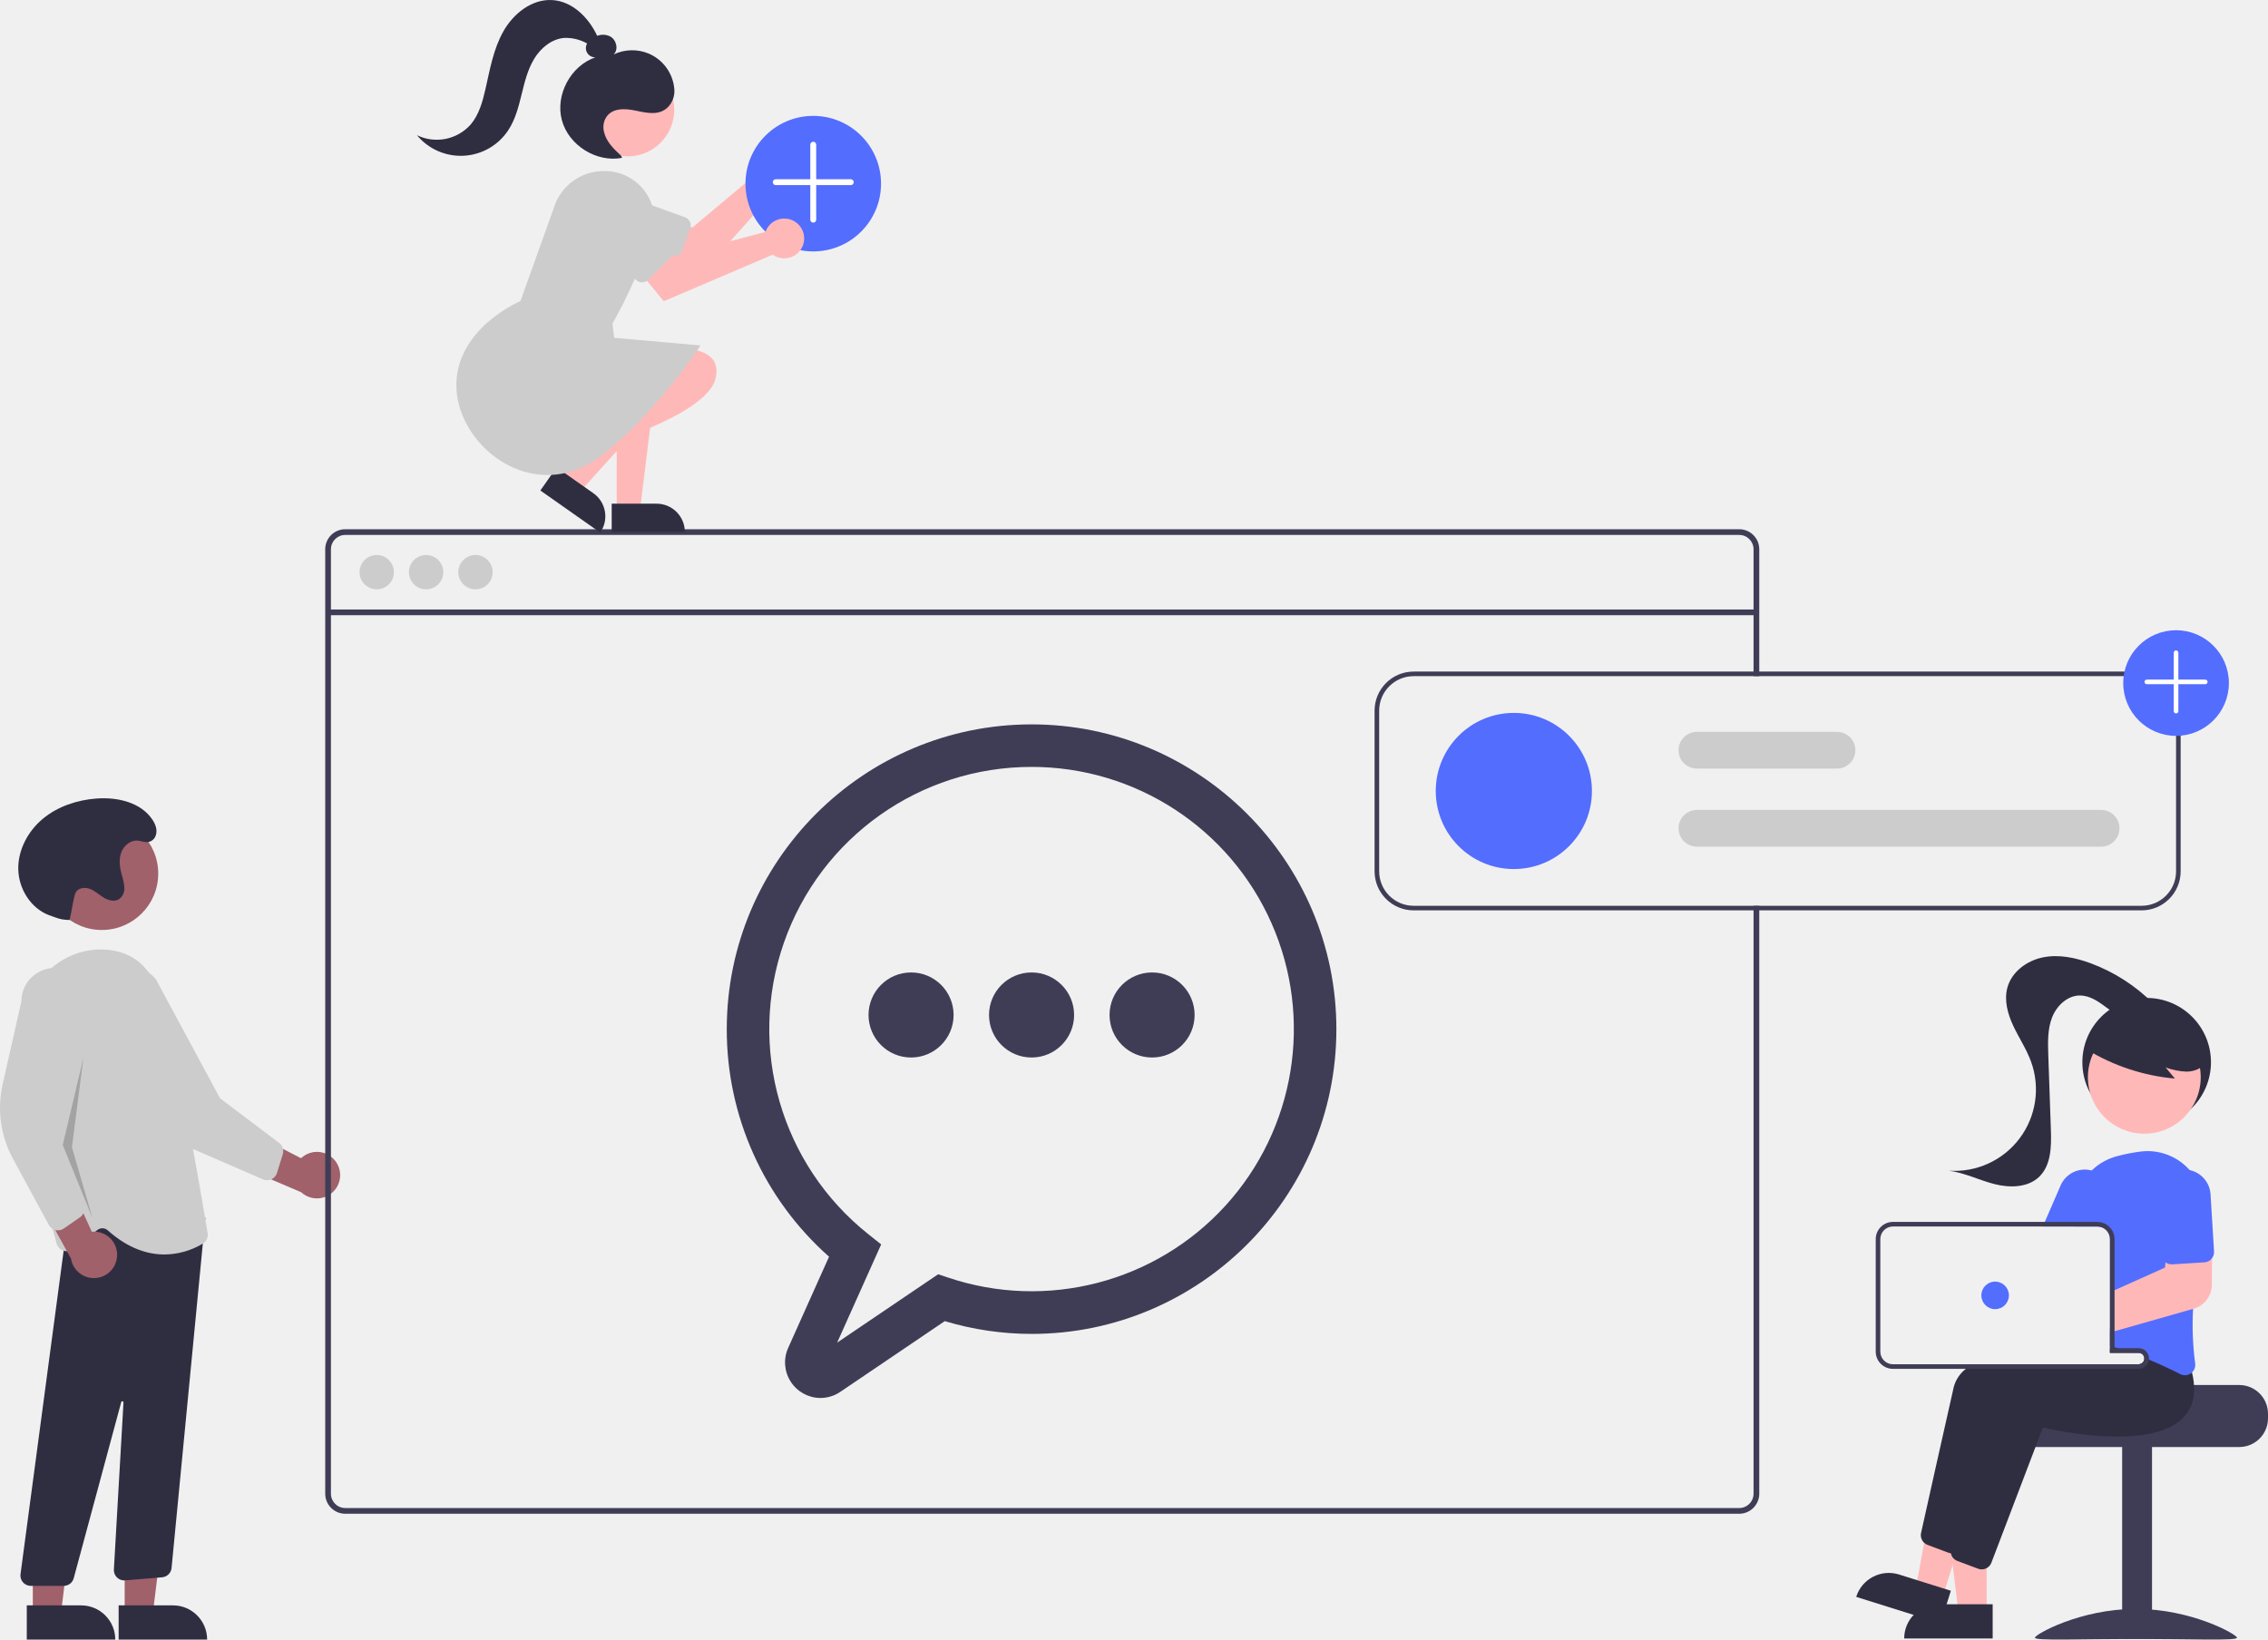
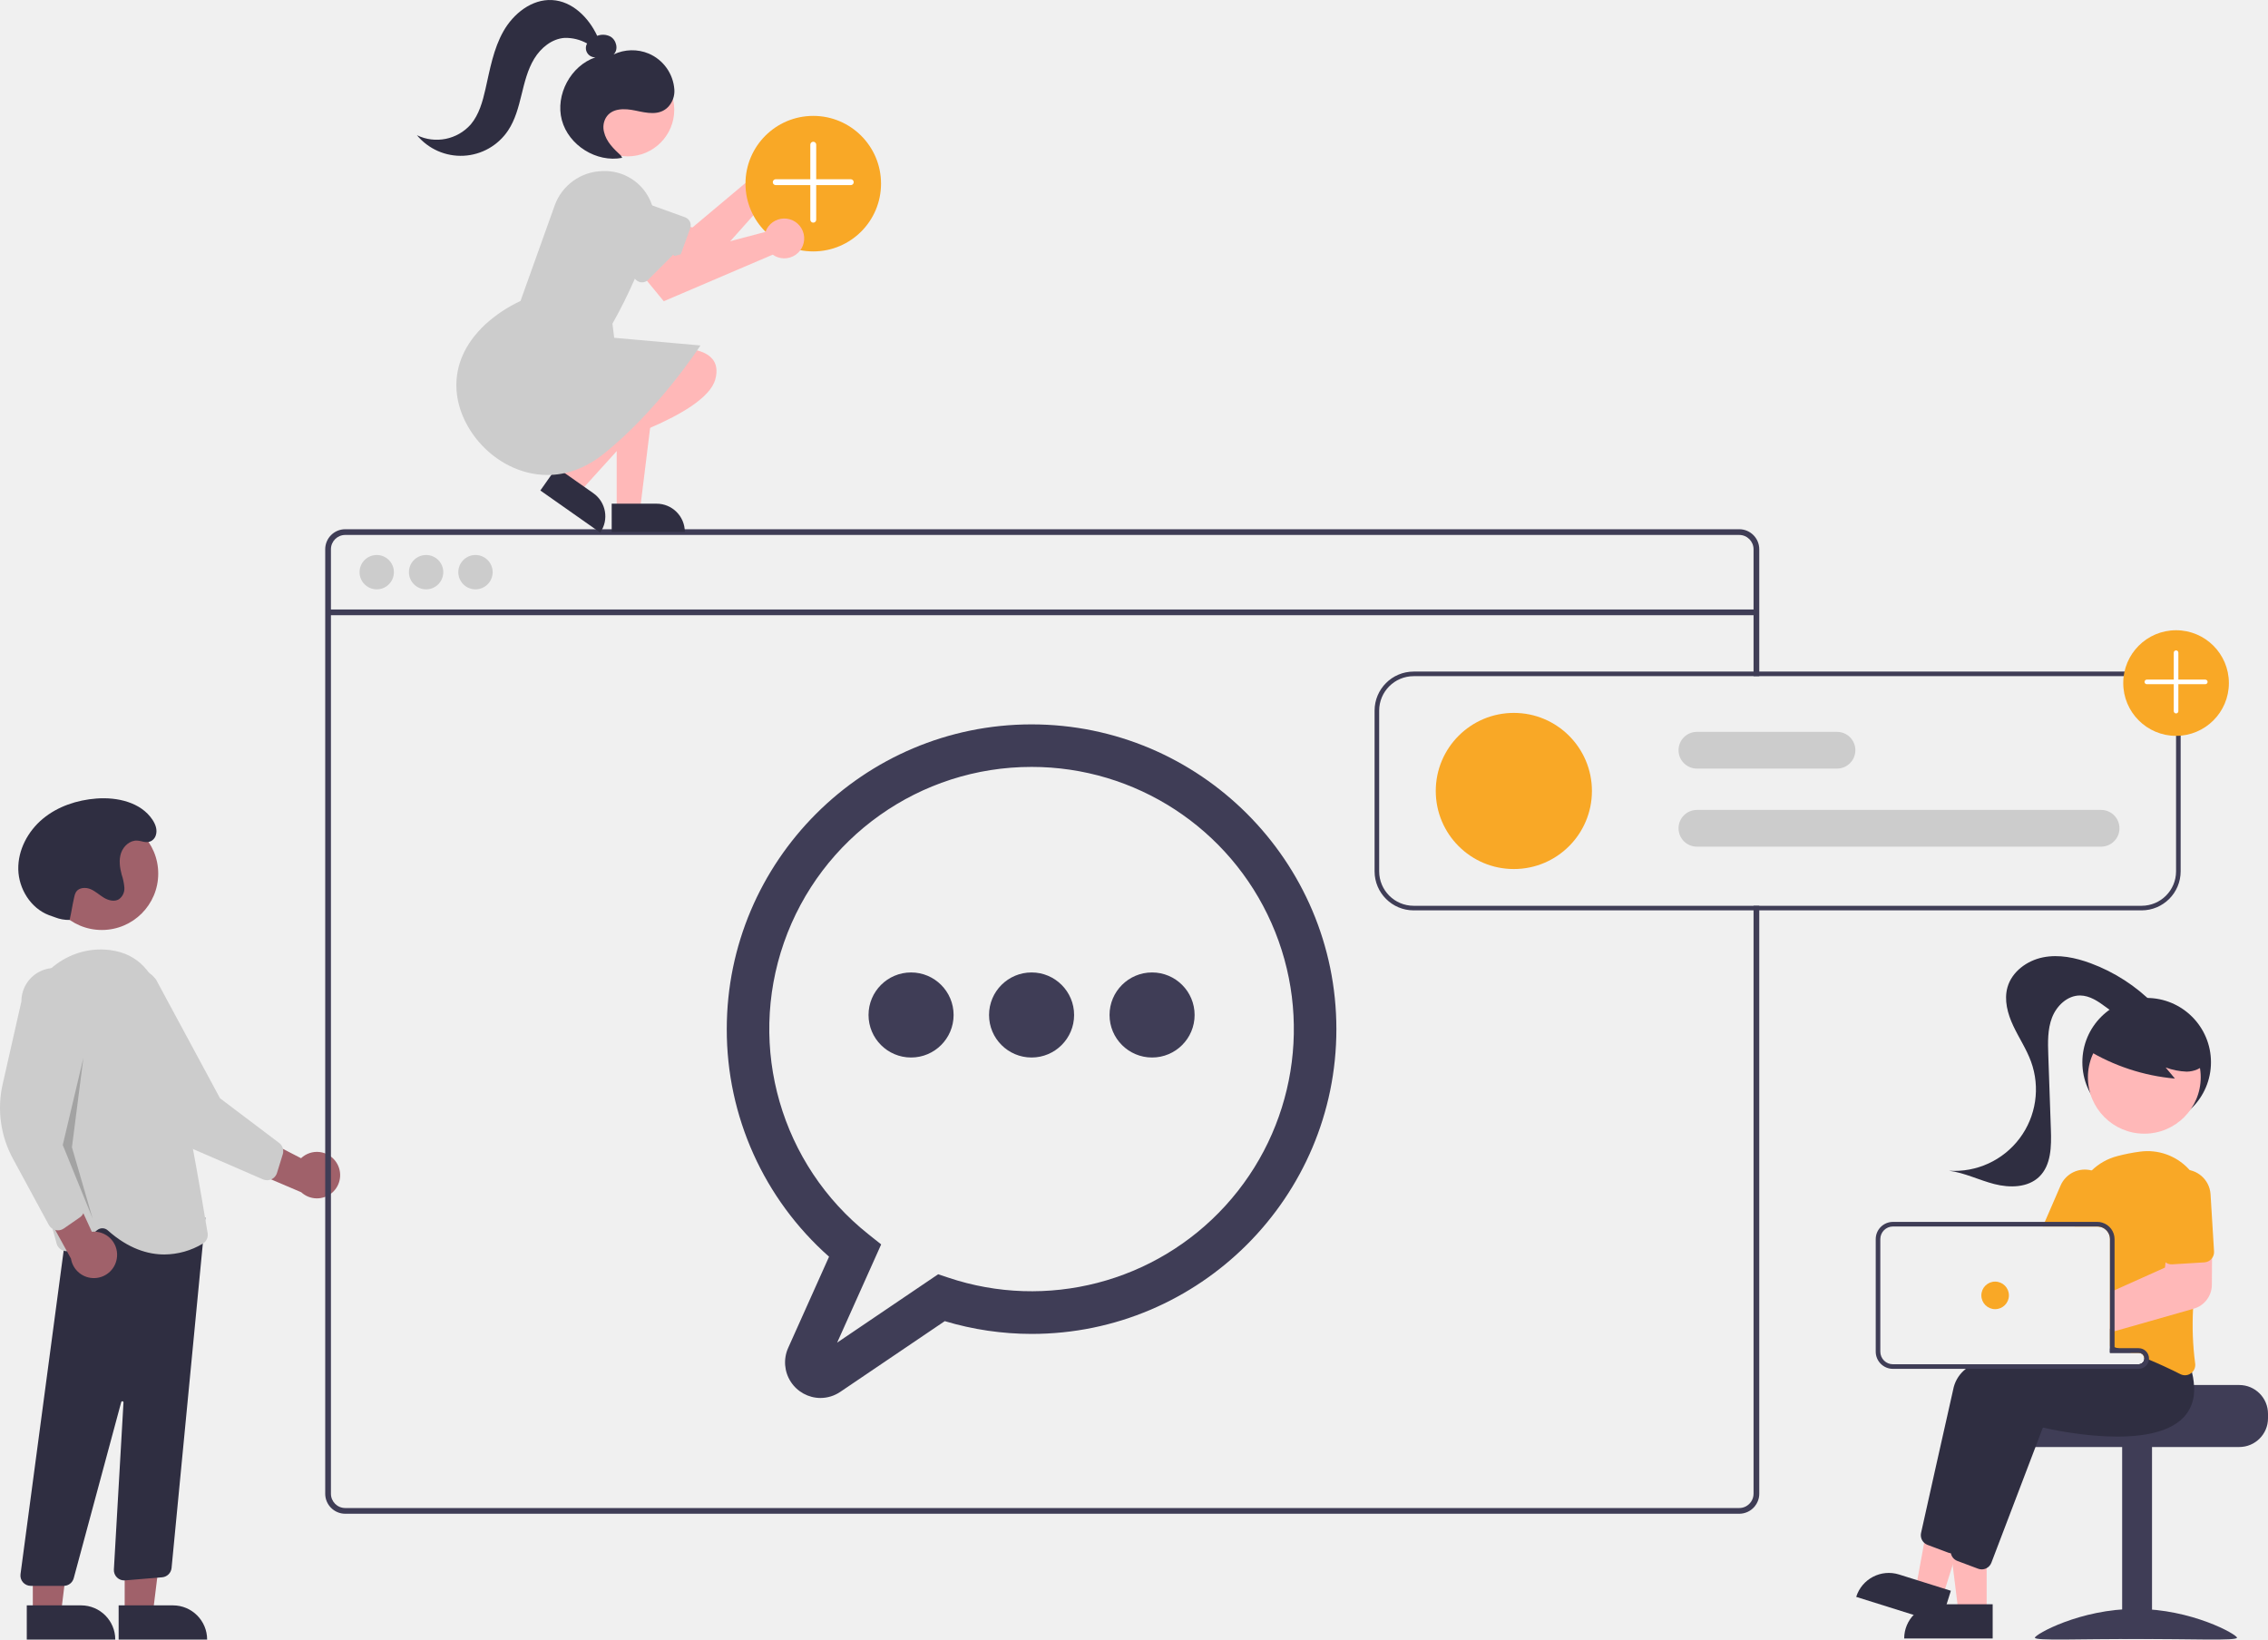
<svg xmlns="http://www.w3.org/2000/svg" data-name="Layer 1" width="987.587" height="714.028" viewBox="0 0 987.587 714.028">
  <path d="M252.615,599.14a10.056,10.056,0,0,0-15.32-1.744l-31.754-16.39,1.974,18.464,29.852,12.734a10.11,10.11,0,0,0,15.249-13.064Z" transform="translate(-106.2065 -92.98608)" fill="#a0616a" />
  <path d="M224.395,606.572a4.505,4.505,0,0,1-3.669.039L190.564,593.527a46.373,46.373,0,0,1-23.462-22.698l-15.857-33.471a14.497,14.497,0,1,1,22.901-17.781l27.873,51.714,25.737,19.442a4.515,4.515,0,0,1,1.587,4.921l-2.526,8.159a4.506,4.506,0,0,1-1.524,2.211A4.455,4.455,0,0,1,224.395,606.572Z" transform="translate(-106.2065 -92.98608)" fill="#ccc" />
  <circle cx="44.34" cy="380.447" r="24.561" fill="#a0616a" />
  <polygon points="54.289 702.644 66.548 702.643 72.381 655.355 54.286 655.356 54.289 702.644" fill="#a0616a" />
  <path d="M157.868,792.126h38.531a0,0,0,0,1,0,0V807.013a0,0,0,0,1,0,0H172.755a14.887,14.887,0,0,1-14.887-14.887v0A0,0,0,0,1,157.868,792.126Z" transform="translate(248.097 1506.145) rotate(179.9974)" fill="#2f2e41" />
  <polygon points="14.289 702.644 26.548 702.643 32.381 655.355 14.286 655.356 14.289 702.644" fill="#a0616a" />
  <path d="M117.868,792.126h38.531a0,0,0,0,1,0,0V807.013a0,0,0,0,1,0,0H132.755a14.887,14.887,0,0,1-14.887-14.887v0a0,0,0,0,1,0,0Z" transform="translate(168.097 1506.147) rotate(179.9974)" fill="#2f2e41" />
  <path d="M116.214,782.094a4.499,4.499,0,0,1-1.075-3.559l21.465-160.985,53.329,9.057,5.691-3.415L180.906,775.936a4.512,4.512,0,0,1-4.096,3.964l-16.148,1.346a4.499,4.499,0,0,1-4.866-4.742l4.181-72.742a.5.5,0,0,0-.982-.16l-20.683,76.7a4.508,4.508,0,0,1-4.345,3.329H119.6A4.498,4.498,0,0,1,116.214,782.094Z" transform="translate(-106.2065 -92.98608)" fill="#2f2e41" />
  <path d="M153.147,628.819a3.533,3.533,0,0,0-4.516-.188l-10.662,8.293a4.496,4.496,0,0,1-7.087-2.307c-5.23-18.315-17.078-64.418-14.159-96.866,1.655-18.393,17.537-32.371,35.405-31.198,12.216.814,20.252,7.861,23.886,20.944,8.923,32.122,18.728,91.044,20.603,102.53a4.48,4.48,0,0,1-2.136,4.589,32.939,32.939,0,0,1-16.692,4.697C170.669,639.313,162.132,636.834,153.147,628.819Z" transform="translate(-106.2065 -92.98608)" fill="#ccc" />
  <path d="M157.17,640.245a10.056,10.056,0,0,0-10.979-10.827l-14.872-32.493-9.842,15.747,15.631,28.442a10.11,10.11,0,0,0,20.061-.869Z" transform="translate(-106.2065 -92.98608)" fill="#a0616a" />
  <path d="M130.377,628.678a4.505,4.505,0,0,1-2.911-2.233L111.807,597.536a46.374,46.374,0,0,1-4.454-32.339l8.178-36.123a14.497,14.497,0,1,1,28.993.142l-9.981,57.893,8.254,31.181a4.515,4.515,0,0,1-1.789,4.852l-7.023,4.861a4.506,4.506,0,0,1-2.564.8A4.455,4.455,0,0,1,130.377,628.678Z" transform="translate(-106.2065 -92.98608)" fill="#ccc" />
  <polygon points="36.325 460.644 27.325 498.644 40.325 530.644 31.325 499.644 36.325 460.644" opacity="0.2" />
  <path d="M136.531,493.63a16.539,16.539,0,0,1-6.388-1.156c-.894-.345-1.822-.628-2.715-.973-7.882-3.045-13.074-11.439-13.26-19.886s4.189-16.646,10.685-22.05,14.91-8.177,23.335-8.819c9.075-.691,19.294,1.61,24.365,9.168,1.35,2.012,2.294,4.453,1.494,6.882a4.404,4.404,0,0,1-1.241,1.906c-2.265,2.015-4.522.5-6.831.366-3.173-.184-6.023,2.385-7.048,5.394s-.573,6.322.254,9.391a23.459,23.459,0,0,1,1.183,5.71,5.741,5.741,0,0,1-2.379,5.055c-1.983,1.199-4.587.505-6.571-.692s-3.698-2.86-5.842-3.741-5.022-.685-6.27,1.267a6.935,6.935,0,0,0-.793,2.289c-1.118,5.095-.861,4.795-1.98,9.89Z" transform="translate(-106.2065 -92.98608)" fill="#2f2e41" />
  <path d="M863.54,323.466h-607a8.728,8.728,0,0,0-8.72,8.72v411.32a8.728,8.728,0,0,0,8.72,8.72h607a8.712,8.712,0,0,0,6.63-3.06,2.04,2.04,0,0,0,.19-.24,8.165,8.165,0,0,0,1.25-2.11,8.499,8.499,0,0,0,.66-3.31v-256.05h-2.49v256.05a6.179,6.179,0,0,1-1.03,3.42,6.453,6.453,0,0,1-2.36,2.12,6.182,6.182,0,0,1-2.85.69h-607a6.238,6.238,0,0,1-6.23-6.23v-411.32a6.238,6.238,0,0,1,6.23-6.23h607a6.239,6.239,0,0,1,6.24,6.23v55.27H872.27v-55.27A8.729,8.729,0,0,0,863.54,323.466Z" transform="translate(-106.2065 -92.98608)" fill="#3f3d56" />
  <rect x="142.855" y="265.433" width="621.957" height="2.493" fill="#3f3d56" />
  <circle cx="164.044" cy="249.18" r="7.478" fill="#ccc" />
  <circle cx="185.544" cy="249.18" r="7.478" fill="#ccc" />
  <circle cx="207.045" cy="249.18" r="7.478" fill="#ccc" />
  <path d="M463.463,701.81a15.479,15.479,0,0,1-14.066-21.782l17.816-39.75a131.986,131.986,0,0,1-44.541-99.096c0-73.185,59.541-132.727,132.727-132.727s132.727,59.542,132.727,132.727S628.584,673.91,555.398,673.91a131.985,131.985,0,0,1-37.798-5.567l-45.47,30.782A15.433,15.433,0,0,1,463.463,701.81ZM555.398,426.976a114.141,114.141,0,0,0-71.106,203.479l5.613,4.476-19.17,42.773,43.991-29.782,4.344,1.459A114.175,114.175,0,1,0,555.398,426.976Z" transform="translate(-106.2065 -92.98608)" fill="#3f3d56" />
  <circle cx="449.192" cy="442.024" r="18.52" fill="#3f3d56" />
  <circle cx="396.718" cy="442.024" r="18.52" fill="#3f3d56" />
  <circle cx="501.665" cy="442.024" r="18.52" fill="#3f3d56" />
  <path d="M1021.118,461.708h-176a8,8,0,1,1,0-16h176a8,8,0,0,1,0,16Z" transform="translate(-106.2065 -92.98608)" fill="#ccc" />
  <path d="M906.118,427.708h-61a8,8,0,1,1,0-16h61a8,8,0,0,1,0,16Z" transform="translate(-106.2065 -92.98608)" fill="#ccc" />
-   <circle cx="659.195" cy="344.47" r="34" fill="#536dfe" />
+   <circle cx="659.195" cy="344.47" r="34" fill="#f9a826" />
  <path d="M1038.76,385.456h-317a17.024,17.024,0,0,0-17,17v70a17.024,17.024,0,0,0,17,17h317a17.024,17.024,0,0,0,17-17v-70A17.024,17.024,0,0,0,1038.76,385.456Zm15,87a15.018,15.018,0,0,1-15,15h-317a15.018,15.018,0,0,1-15-15v-70a15.018,15.018,0,0,1,15-15h317a15.018,15.018,0,0,1,15,15Z" transform="translate(-106.2065 -92.98608)" fill="#3f3d56" />
-   <circle cx="947.554" cy="297.47" r="23" fill="#536dfe" />
+   <circle cx="947.554" cy="297.47" r="23" fill="#f9a826" />
  <path d="M1053.053,403.391a.996.996,0,0,1-.293-.707V377.228a1.0 1,0,1,1,2,0V402.684a1,1,0,0,1-1.707.707Z" transform="translate(-106.2065 -92.98608)" fill="#fff" />
  <path d="M1040.325,390.663a1,1,0,0,1,.707-1.707h25.456a1.0 1,0,1,1,0,2h-25.456A.996.996,0,0,1,1040.325,390.663Z" transform="translate(-106.2065 -92.98608)" fill="#fff" />
  <path d="M1081.294,696.163h-48.01c0,1.38-49.48,2.5-49.48,2.5a12.86,12.86,0,0,0-2.11,2,12.41,12.41,0,0,0-2.9,8v2a12.505,12.505,0,0,0,12.5,12.5h90a12.511,12.511,0,0,0,12.5-12.5v-2A12.517,12.517,0,0,0,1081.294,696.163Z" transform="translate(-106.2065 -92.98608)" fill="#3f3d56" />
  <rect x="924.082" y="629.68" width="13" height="84" fill="#3f3d56" />
  <path d="M1080.289,806.209c0,1.405-19.699.543-44,.543s-44,.861-44-.543,19.699-12.543,44-12.543S1080.289,804.805,1080.289,806.209Z" transform="translate(-106.2065 -92.98608)" fill="#3f3d56" />
  <circle cx="934.753" cy="462.608" r="28" fill="#2f2e41" />
  <polygon points="865.073 702.175 852.813 702.174 846.98 654.886 865.075 654.887 865.073 702.175" fill="#ffb8b8" />
  <path d="M844.056,698.671h23.644a0,0,0,0,1,0,0v14.887a0,0,0,0,1,0,0H829.169a0,0,0,0,1,0,0v0A14.887,14.887,0,0,1,844.056,698.671Z" fill="#2f2e41" />
  <polygon points="845.935 695.332 834.238 691.661 842.83 644.796 860.094 650.214 845.935 695.332" fill="#ffb8b8" />
  <path d="M930.708,779.653H954.352a0,0,0,0,1,0,0v14.887a0,0,0,0,1,0,0H915.821a0,0,0,0,1,0,0v0A14.887,14.887,0,0,1,930.708,779.653Z" transform="translate(172.3638 -336.8571) rotate(17.42262)" fill="#2f2e41" />
  <path d="M1048.46,687.965a37.872,37.872,0,0,0-1.52-7.02l-2.29-2.88-5.96-7.48-.26.01c-.44.02-2.271.12-5.1.34h-.03c-1.75.14-3.89.32-6.32.55-.64.07-1.31.13-2,.2v10.44h12.5a2.504,2.504,0,0,1,2.48,2.18c.01.11.02.21.02.32a2.501,2.501,0,0,1-2.5,2.5h-72.6a28.404,28.404,0,0,0-2.66,2,14.882,14.882,0,0,0-5.25,7.86c-4.24,18.64-11.97,53.4-14.25,63.61a4.538,4.538,0,0,0,1.35,4.28,4.436,4.436,0,0,0,1.47.91l9.02,3.38a4.792,4.792,0,0,0,1.15.27c.05,0,.09.01.14.01a2.614,2.614,0,0,0,.28.01,4.532,4.532,0,0,0,4.21-2.9l7.12-18.68,10.97-28.8,4.34-11.39c5.03,1.18,47.23,10.52,61.36-4.53a16.068,16.068,0,0,0,3.24-5.11A20.802,20.802,0,0,0,1048.46,687.965Z" transform="translate(-106.2065 -92.98608)" fill="#2f2e41" />
  <path d="M1060.7,690.685c-.22-.89-.47-1.81-.76-2.74l-8.25-10.36-.26.01c-.52.03-2.99.16-6.78.47-4.3.36-10.31.94-17.06,1.85-.2.02-.41.05-.61.08-.66.09-1.33.18-2,.28v1.85h12.5a2.504,2.504,0,0,1,2.48,2.18c.01.11.02.21.02.32a2.501,2.501,0,0,1-2.5,2.5H993.3c-1.93.63-3.79,1.29-5.57,2-9.34,3.7-16.33,8.55-17.76,14.86-.48,2.12-1.01,4.45-1.57,6.93-2.08,9.22-4.61,20.51-6.9,30.77v.01c-.47,2.12-.94,4.18-1.39,6.18-1.91,8.6-3.53,15.89-4.39,19.72-.02.11-.04.21-.06.32v.02a4.667,4.667,0,0,0,.28,2.29l.01.01v.01a4.43,4.43,0,0,0,1.3,1.79,4.593,4.593,0,0,0,1.29.75l9.02,3.38a4.58,4.58,0,0,0,1.57.29,4.435,4.435,0,0,0,2.15-.55,4.501,4.501,0,0,0,2.06-2.35l19.42-50.96,3.01-7.91c5.03,1.18,47.23,10.51,61.36-4.53a16.891,16.891,0,0,0,4.48-11.07A29.687,29.687,0,0,0,1060.7,690.685Z" transform="translate(-106.2065 -92.98608)" fill="#2f2e41" />
-   <path d="M1059.59,602.465c-.16-.19-.33-.38-.51-.56a24.472,24.472,0,0,0-20.97-7.39,79.362,79.362,0,0,0-9.91,1.95,24.981,24.981,0,0,0-11.18,6.27,24.414,24.414,0,0,0-7.41,18.2c.04,1.37.05,2.77.03,4.19,0,.66-.01,1.33-.02,2h9.86a5.32,5.32,0,0,1,1.27.15,5.511,5.511,0,0,1,4.23,5.35v46.52c.67.19,1.34.38,2,.58.21.07.41.13.61.19.23.07.46.14.68.21q3.045.945,5.95,2h3.26a2.504,2.504,0,0,1,2.48,2.18c.68.27,1.34.54,1.99.81,2.31.96,4.5,1.92,6.51,2.85,2.71,1.24,5.12,2.42,7.14,3.45a4.587,4.587,0,0,0,2.05.5,4.404,4.404,0,0,0,2.6-.86,5.529,5.529,0,0,0,.45-.37,4.505,4.505,0,0,0,1.37-3.98,128.086,128.086,0,0,1-.9-23.7c.28-6.65.88-13.47,1.66-20.06.42-3.57.89-7.07,1.38-10.44.47-3.22.97-6.31,1.46-9.23A24.607,24.607,0,0,0,1059.59,602.465Z" transform="translate(-106.2065 -92.98608)" fill="#536dfe" />
-   <path d="M1018.6,603.285a11.859,11.859,0,0,0-1.58-.55,11.499,11.499,0,0,0-13.54,6.53l-6.87,15.86-.86,2h23.73a5.32,5.32,0,0,1,1.27.15l.8-1.85,3.04-7.02A11.511,11.511,0,0,0,1018.6,603.285Z" transform="translate(-106.2065 -92.98608)" fill="#536dfe" />
+   <path d="M1059.59,602.465c-.16-.19-.33-.38-.51-.56a24.472,24.472,0,0,0-20.97-7.39,79.362,79.362,0,0,0-9.91,1.95,24.981,24.981,0,0,0-11.18,6.27,24.414,24.414,0,0,0-7.41,18.2c.04,1.37.05,2.77.03,4.19,0,.66-.01,1.33-.02,2h9.86a5.32,5.32,0,0,1,1.27.15,5.511,5.511,0,0,1,4.23,5.35v46.52c.67.19,1.34.38,2,.58.21.07.41.13.61.19.23.07.46.14.68.21q3.045.945,5.95,2h3.26a2.504,2.504,0,0,1,2.48,2.18c.68.27,1.34.54,1.99.81,2.31.96,4.5,1.92,6.51,2.85,2.71,1.24,5.12,2.42,7.14,3.45a4.587,4.587,0,0,0,2.05.5,4.404,4.404,0,0,0,2.6-.86,5.529,5.529,0,0,0,.45-.37,4.505,4.505,0,0,0,1.37-3.98,128.086,128.086,0,0,1-.9-23.7c.28-6.65.88-13.47,1.66-20.06.42-3.57.89-7.07,1.38-10.44.47-3.22.97-6.31,1.46-9.23A24.607,24.607,0,0,0,1059.59,602.465Z" transform="translate(-106.2065 -92.98608)" fill="#f9a826" />
+   <path d="M1018.6,603.285a11.859,11.859,0,0,0-1.58-.55,11.499,11.499,0,0,0-13.54,6.53l-6.87,15.86-.86,2h23.73a5.32,5.32,0,0,1,1.27.15l.8-1.85,3.04-7.02A11.511,11.511,0,0,0,1018.6,603.285Z" transform="translate(-106.2065 -92.98608)" fill="#f9a826" />
  <circle cx="933.729" cy="469.16" r="24.561" fill="#ffb8b8" />
  <path d="M1014.933,550.079a88.591,88.591,0,0,0,38.326,12.628l-4.04-4.841a29.688,29.688,0,0,0,9.171,1.821c3.13-.049,6.41-1.254,8.186-3.832a9.342,9.342,0,0,0,.625-8.63,17.694,17.694,0,0,0-5.566-6.96,33.139,33.139,0,0,0-30.844-5.512,19.806,19.806,0,0,0-9.212,5.909c-2.328,2.872-6.811,5.432-5.619,8.932Z" transform="translate(-106.2065 -92.98608)" fill="#2f2e41" />
  <path d="M1044.066,530.258a75.485,75.485,0,0,0-27.463-17.759c-6.639-2.459-13.865-3.979-20.805-2.582s-13.504,6.198-15.44,13.008c-1.583,5.568.052,11.564,2.509,16.806s5.738,10.102,7.725,15.54a35.468,35.468,0,0,1-35.689,47.562c6.819.914,13.105,4.119,19.771,5.825s14.533,1.59,19.486-3.185c5.241-5.052,5.346-13.267,5.092-20.542q-.565-16.222-1.13-32.445c-.192-5.515-.356-11.208,1.633-16.356s6.716-9.656,12.235-9.609c4.183.035,7.884,2.569,11.239,5.068s6.904,5.165,11.071,5.536,8.923-2.711,8.611-6.883Z" transform="translate(-106.2065 -92.98608)" fill="#2f2e41" />
  <path d="M1064.21,632.505l-14.02.38-1.02,9.85-.23,2.28-21.96,9.86-2,.9v17.53l2-.57,6.32-1.8h.03l27.84-7.93.32-.09a10.879,10.879,0,0,0,7.86-10.35l.07-11.63.06-8.57Z" transform="translate(-106.2065 -92.98608)" fill="#ffb8b8" />
-   <path d="M1068.77,613.025a11.502,11.502,0,0,0-22.96,1.41l1.53,24.96a4.486,4.486,0,0,0,1.83,3.34,4.435,4.435,0,0,0,2.94.87l10.72-.66,3.25-.2a4.385,4.385,0,0,0,3.1-1.51,3.137,3.137,0,0,0,.24-.3,4.469,4.469,0,0,0,.88-2.96Z" transform="translate(-106.2065 -92.98608)" fill="#536dfe" />
+   <path d="M1068.77,613.025a11.502,11.502,0,0,0-22.96,1.41l1.53,24.96a4.486,4.486,0,0,0,1.83,3.34,4.435,4.435,0,0,0,2.94.87l10.72-.66,3.25-.2a4.385,4.385,0,0,0,3.1-1.51,3.137,3.137,0,0,0,.24-.3,4.469,4.469,0,0,0,.88-2.96Z" transform="translate(-106.2065 -92.98608)" fill="#f9a826" />
  <path d="M1028.27,680.125h-1.29v-.13c-.66.09-1.33.18-2,.28v1.85h9.24Q1031.31,681.075,1028.27,680.125Zm0,0h-1.29v-.13c-.66.09-1.33.18-2,.28v1.85h9.24Q1031.31,681.075,1028.27,680.125Zm9.21,0h-10.5v-47.5a7.511,7.511,0,0,0-5.43-7.2,7.051,7.051,0,0,0-2.07-.3h-89a7.509,7.509,0,0,0-7.5,7.5v49a7.503,7.503,0,0,0,7.5,7.5h107a4.505,4.505,0,0,0,4.47-4.01,3.903,3.903,0,0,0,.03-.49A4.507,4.507,0,0,0,1037.48,680.125Zm2.5,4.5a2.501,2.501,0,0,1-2.5,2.5h-107a5.503,5.503,0,0,1-5.5-5.5v-49a5.503,5.503,0,0,1,5.5-5.5h89a5.32,5.32,0,0,1,1.27.15,5.511,5.511,0,0,1,4.23,5.35v49.5h12.5a2.504,2.504,0,0,1,2.48,2.18C1039.97,684.415,1039.98,684.515,1039.98,684.625Zm-11.71-4.5h-1.29v-.13c-.66.09-1.33.18-2,.28v1.85h9.24Q1031.31,681.075,1028.27,680.125Z" transform="translate(-106.2065 -92.98608)" fill="#3f3d56" />
-   <circle cx="868.77" cy="564.141" r="6" fill="#536dfe" />
+   <circle cx="868.77" cy="564.141" r="6" fill="#f9a826" />
  <path d="M439.06,164.354a8.701,8.701,0,0,0,.041,1.37l-31.402,26.354-9.364-3.391-6.964,13.464,20.474,9.745,34.33-38.524a8.676,8.676,0,1,0-7.114-9.018Z" transform="translate(-106.2065 -92.98608)" fill="#ffb8b8" />
  <path d="M396.945,208.609l-30.324-10.945a11.159,11.159,0,1,1,7.577-20.993l30.324,10.945a3.719,3.719,0,0,1,2.236,4.761l-5.051,13.996a3.725,3.725,0,0,1-4.762,2.236Z" transform="translate(-106.2065 -92.98608)" fill="#ccc" />
  <polygon points="268.53 222.252 278.664 222.251 283.485 183.161 268.528 183.162 268.53 222.252" fill="#ffb8b8" />
  <path d="M372.565,312.342h31.851a0,0,0,0,1,0,0v12.306a0,0,0,0,1,0,0H384.871a12.306,12.306,0,0,1-12.306-12.306v0A0,0,0,0,1,372.565,312.342Z" transform="translate(670.7879 543.9854) rotate(179.9974)" fill="#2f2e41" />
  <polygon points="243.484 209.16 251.774 214.989 278.202 185.786 265.967 177.184 243.484 209.16" fill="#ffb8b8" />
  <path d="M342.143,304.569h31.851a0,0,0,0,1,0,0v12.306a0,0,0,0,1,0,0H354.448a12.306,12.306,0,0,1-12.306-12.306v0a0,0,0,0,1,0,0Z" transform="translate(366.0605 677.8653) rotate(-144.8891)" fill="#2f2e41" />
  <path d="M396.912,244.822s25.291-2.984,20.751,13.428-55.121,30.585-55.121,30.585Z" transform="translate(-106.2065 -92.98608)" fill="#ffb8b8" />
  <circle cx="273.298" cy="47.794" r="20.303" fill="#ffb8b8" />
  <path d="M314.757,285.474c-11.553-13.452-15.595-34.098,2.828-51.269a60.725,60.725,0,0,1,15.28-10.147l14.849-41.525a22.628,22.628,0,0,1,20.911-15.042,21.655,21.655,0,0,1,21.007,13.509,18.796,18.796,0,0,1,.583,13.312,213.825,213.825,0,0,1-17.325,39.64l.768,6.142,37.532,3.336-.35.569c-.183.297-18.551,28.284-42.05,46.861-8.035,6.352-16.343,8.984-24.185,8.983C332.713,299.843,321.898,293.789,314.757,285.474Z" transform="translate(-106.2065 -92.98608)" fill="#ccc" />
  <path d="M311.215,147.149c3.592-4.28,5.133-9.879,6.372-15.327,1.961-8.621,3.478-17.535,7.835-25.228,4.356-7.693,12.363-14.067,21.191-13.582,8.777.482,15.874,7.544,19.64,15.579a6.987,6.987,0,0,1,5.674.274c2.715,1.487,3.73,5.712,1.47,7.828a18.757,18.757,0,0,1,15.274-.381,18.463,18.463,0,0,1,11.184,15.668,10.066,10.066,0,0,1-2.676,7.552c-3.895,4.01-9.405,2.627-14.304,1.605-4.627-.965-10.263-1.225-12.87,3.183a8.263,8.263,0,0,0-.804,6.039c.999,4.401,4.257,7.467,7.418,10.401l.517.96c-11.162,2.177-23.35-5.446-26.278-16.435s3.851-23.665,14.616-27.331h0a4.025,4.025,0,0,1-3.614-6.032,19.136,19.136,0,0,0-9.767-2.437c-5.56.365-10.372,4.323-13.266,9.085-2.894,4.762-4.204,10.289-5.532,15.701-1.327,5.412-2.764,10.928-5.858,15.562a24.765,24.765,0,0,1-39.678,2.035A19.764,19.764,0,0,0,311.215,147.149Z" transform="translate(-106.2065 -92.98608)" fill="#2f2e41" />
-   <circle cx="354.129" cy="79.982" r="29.512" fill="#536dfe" />
+   <circle cx="354.129" cy="79.982" r="29.512" fill="#f9a826" />
  <path d="M459.428,189.565a1.278,1.278,0,0,1-.376-.907v-32.663a1.283,1.283,0,0,1,2.566,0v32.663a1.283,1.283,0,0,1-2.19.907Z" transform="translate(-106.2065 -92.98608)" fill="#fff" />
  <path d="M443.096,173.234a1.283,1.283,0,0,1,.907-2.19h32.663a1.283,1.283,0,1,1,0,2.566h-32.663A1.278,1.278,0,0,1,443.096,173.234Z" transform="translate(-106.2065 -92.98608)" fill="#fff" />
  <path d="M440.077,192.707a8.703,8.703,0,0,0-.545,1.257l-39.626,10.508-7.035-7.049-12.026,9.227,14.39,17.523,47.449-20.279a8.676,8.676,0,1,0-2.606-11.187Z" transform="translate(-106.2065 -92.98608)" fill="#ffb8b8" />
  <path d="M383.146,214.865l-22.796-22.796A11.159,11.159,0,1,1,376.131,176.287l22.796,22.796a3.719,3.719,0,0,1,0,5.26l-10.521,10.522a3.725,3.725,0,0,1-5.261,0Z" transform="translate(-106.2065 -92.98608)" fill="#ccc" />
</svg>
